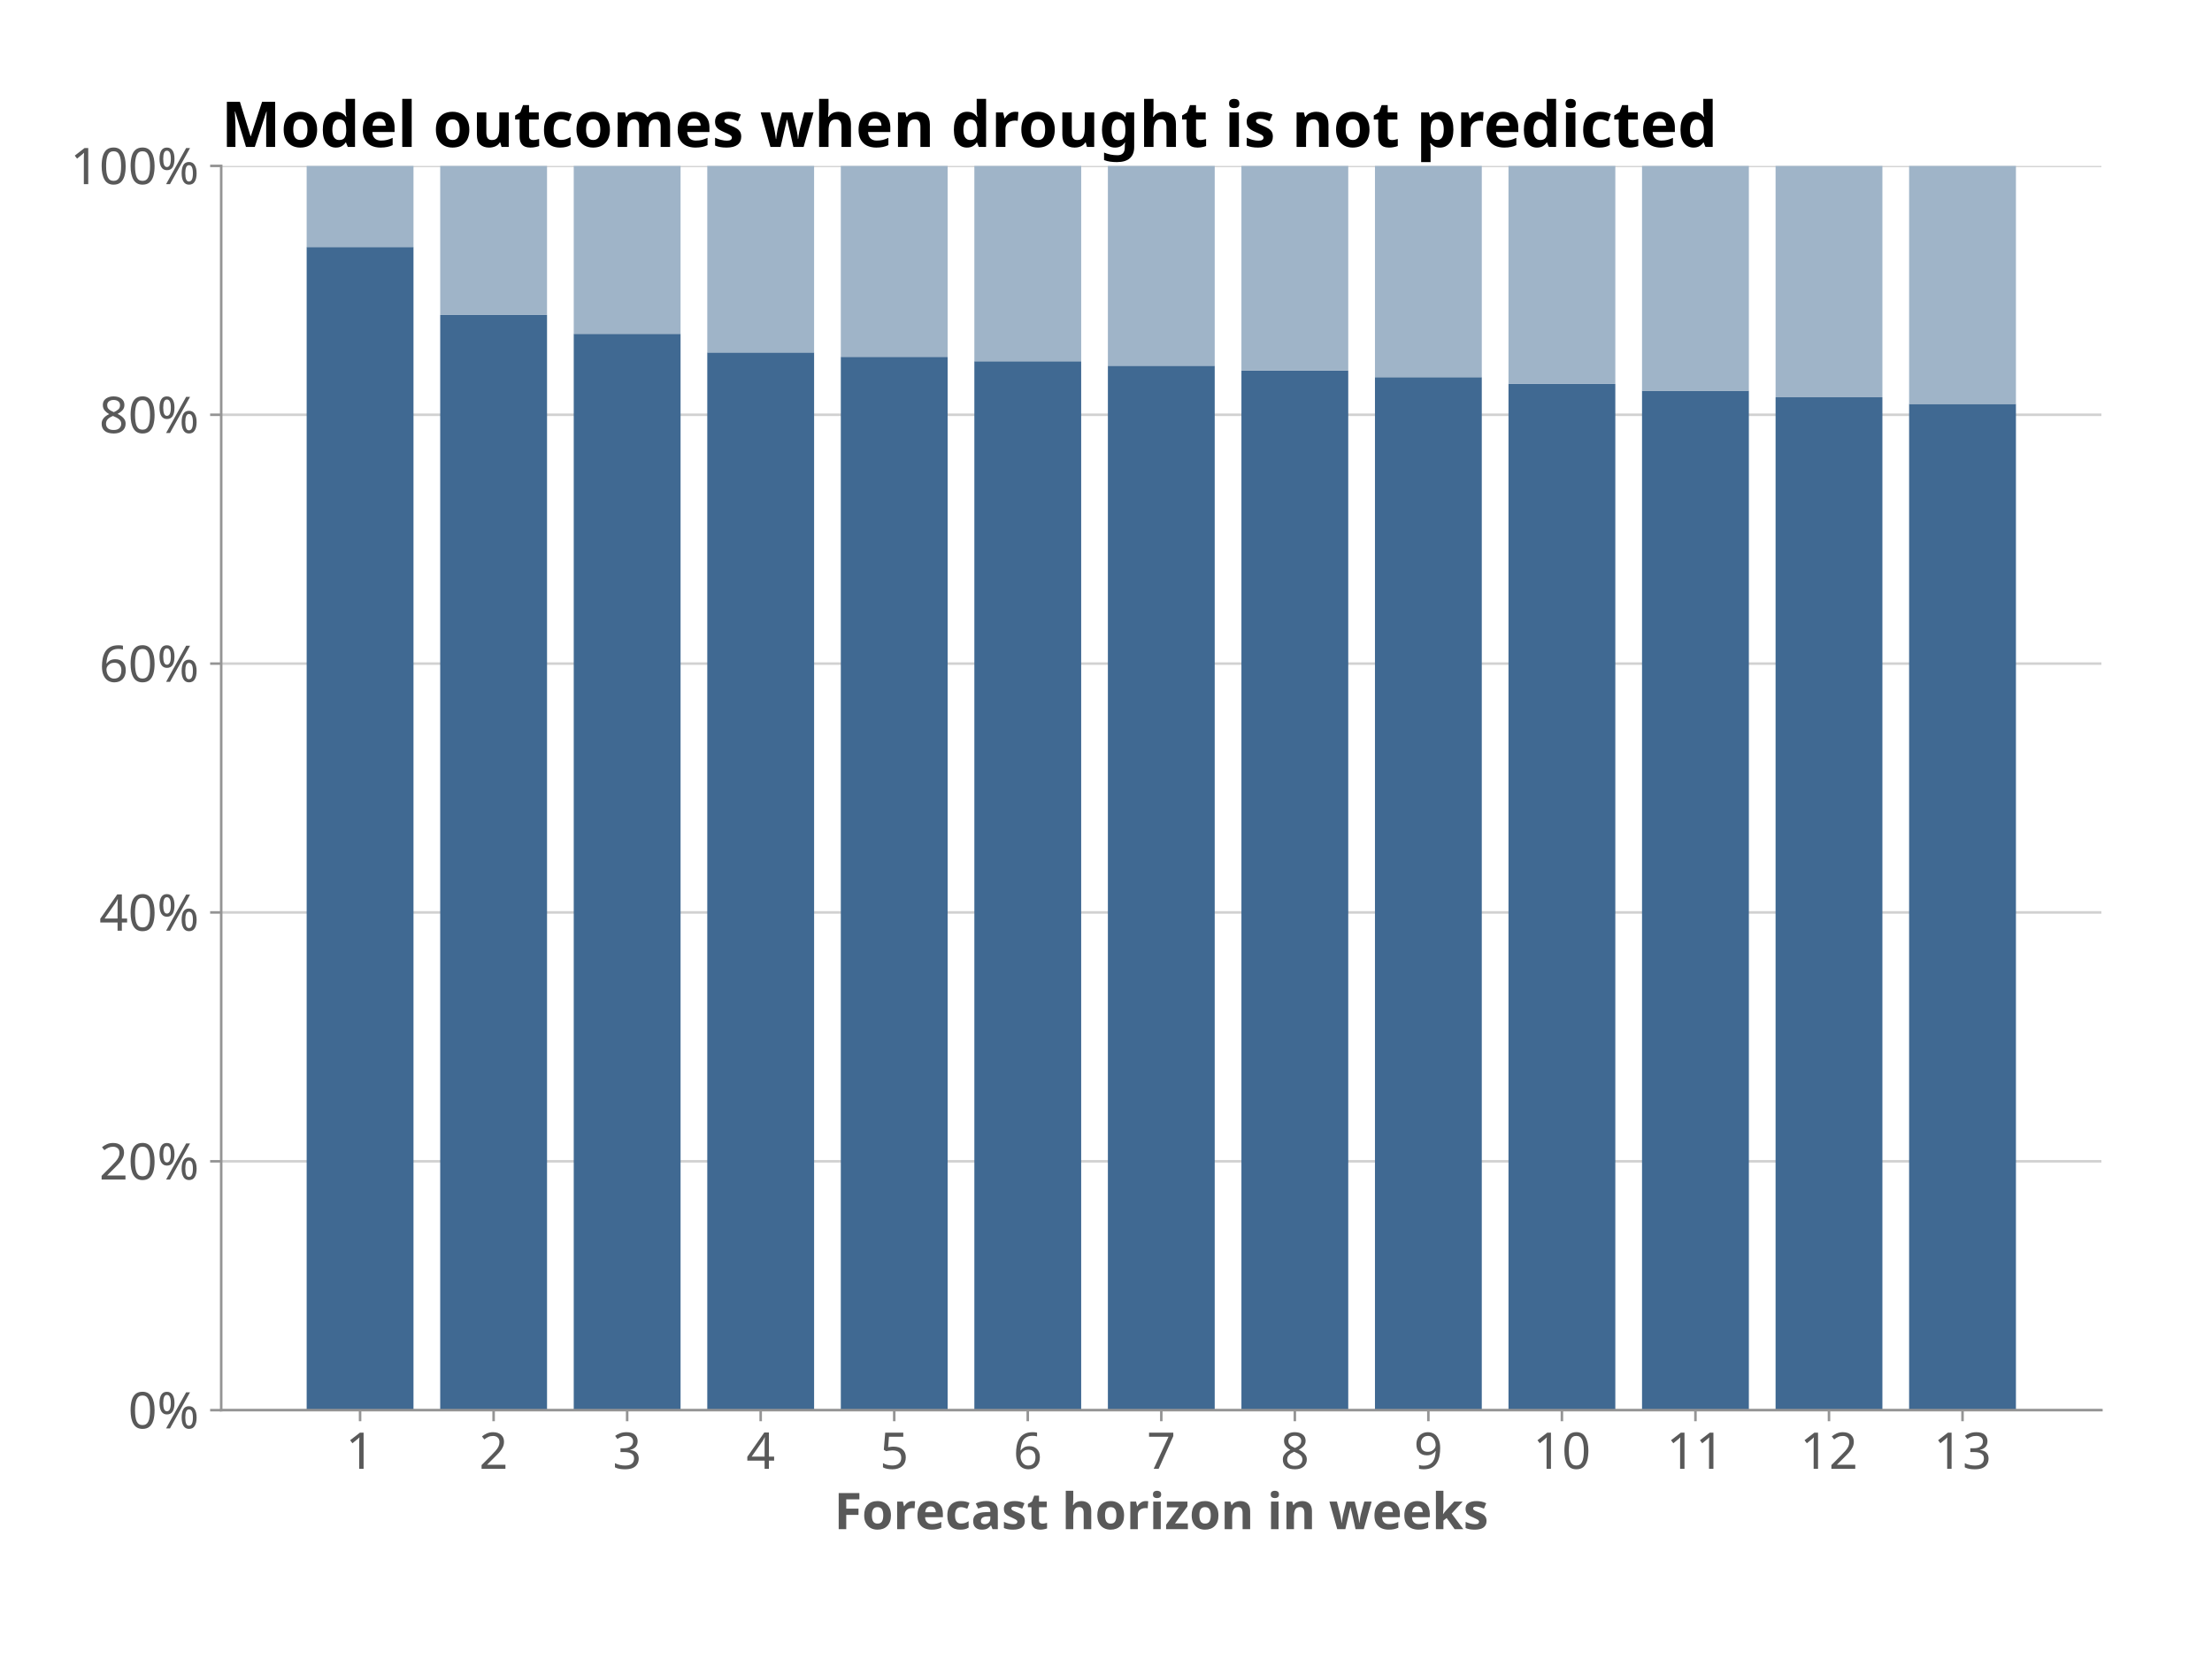
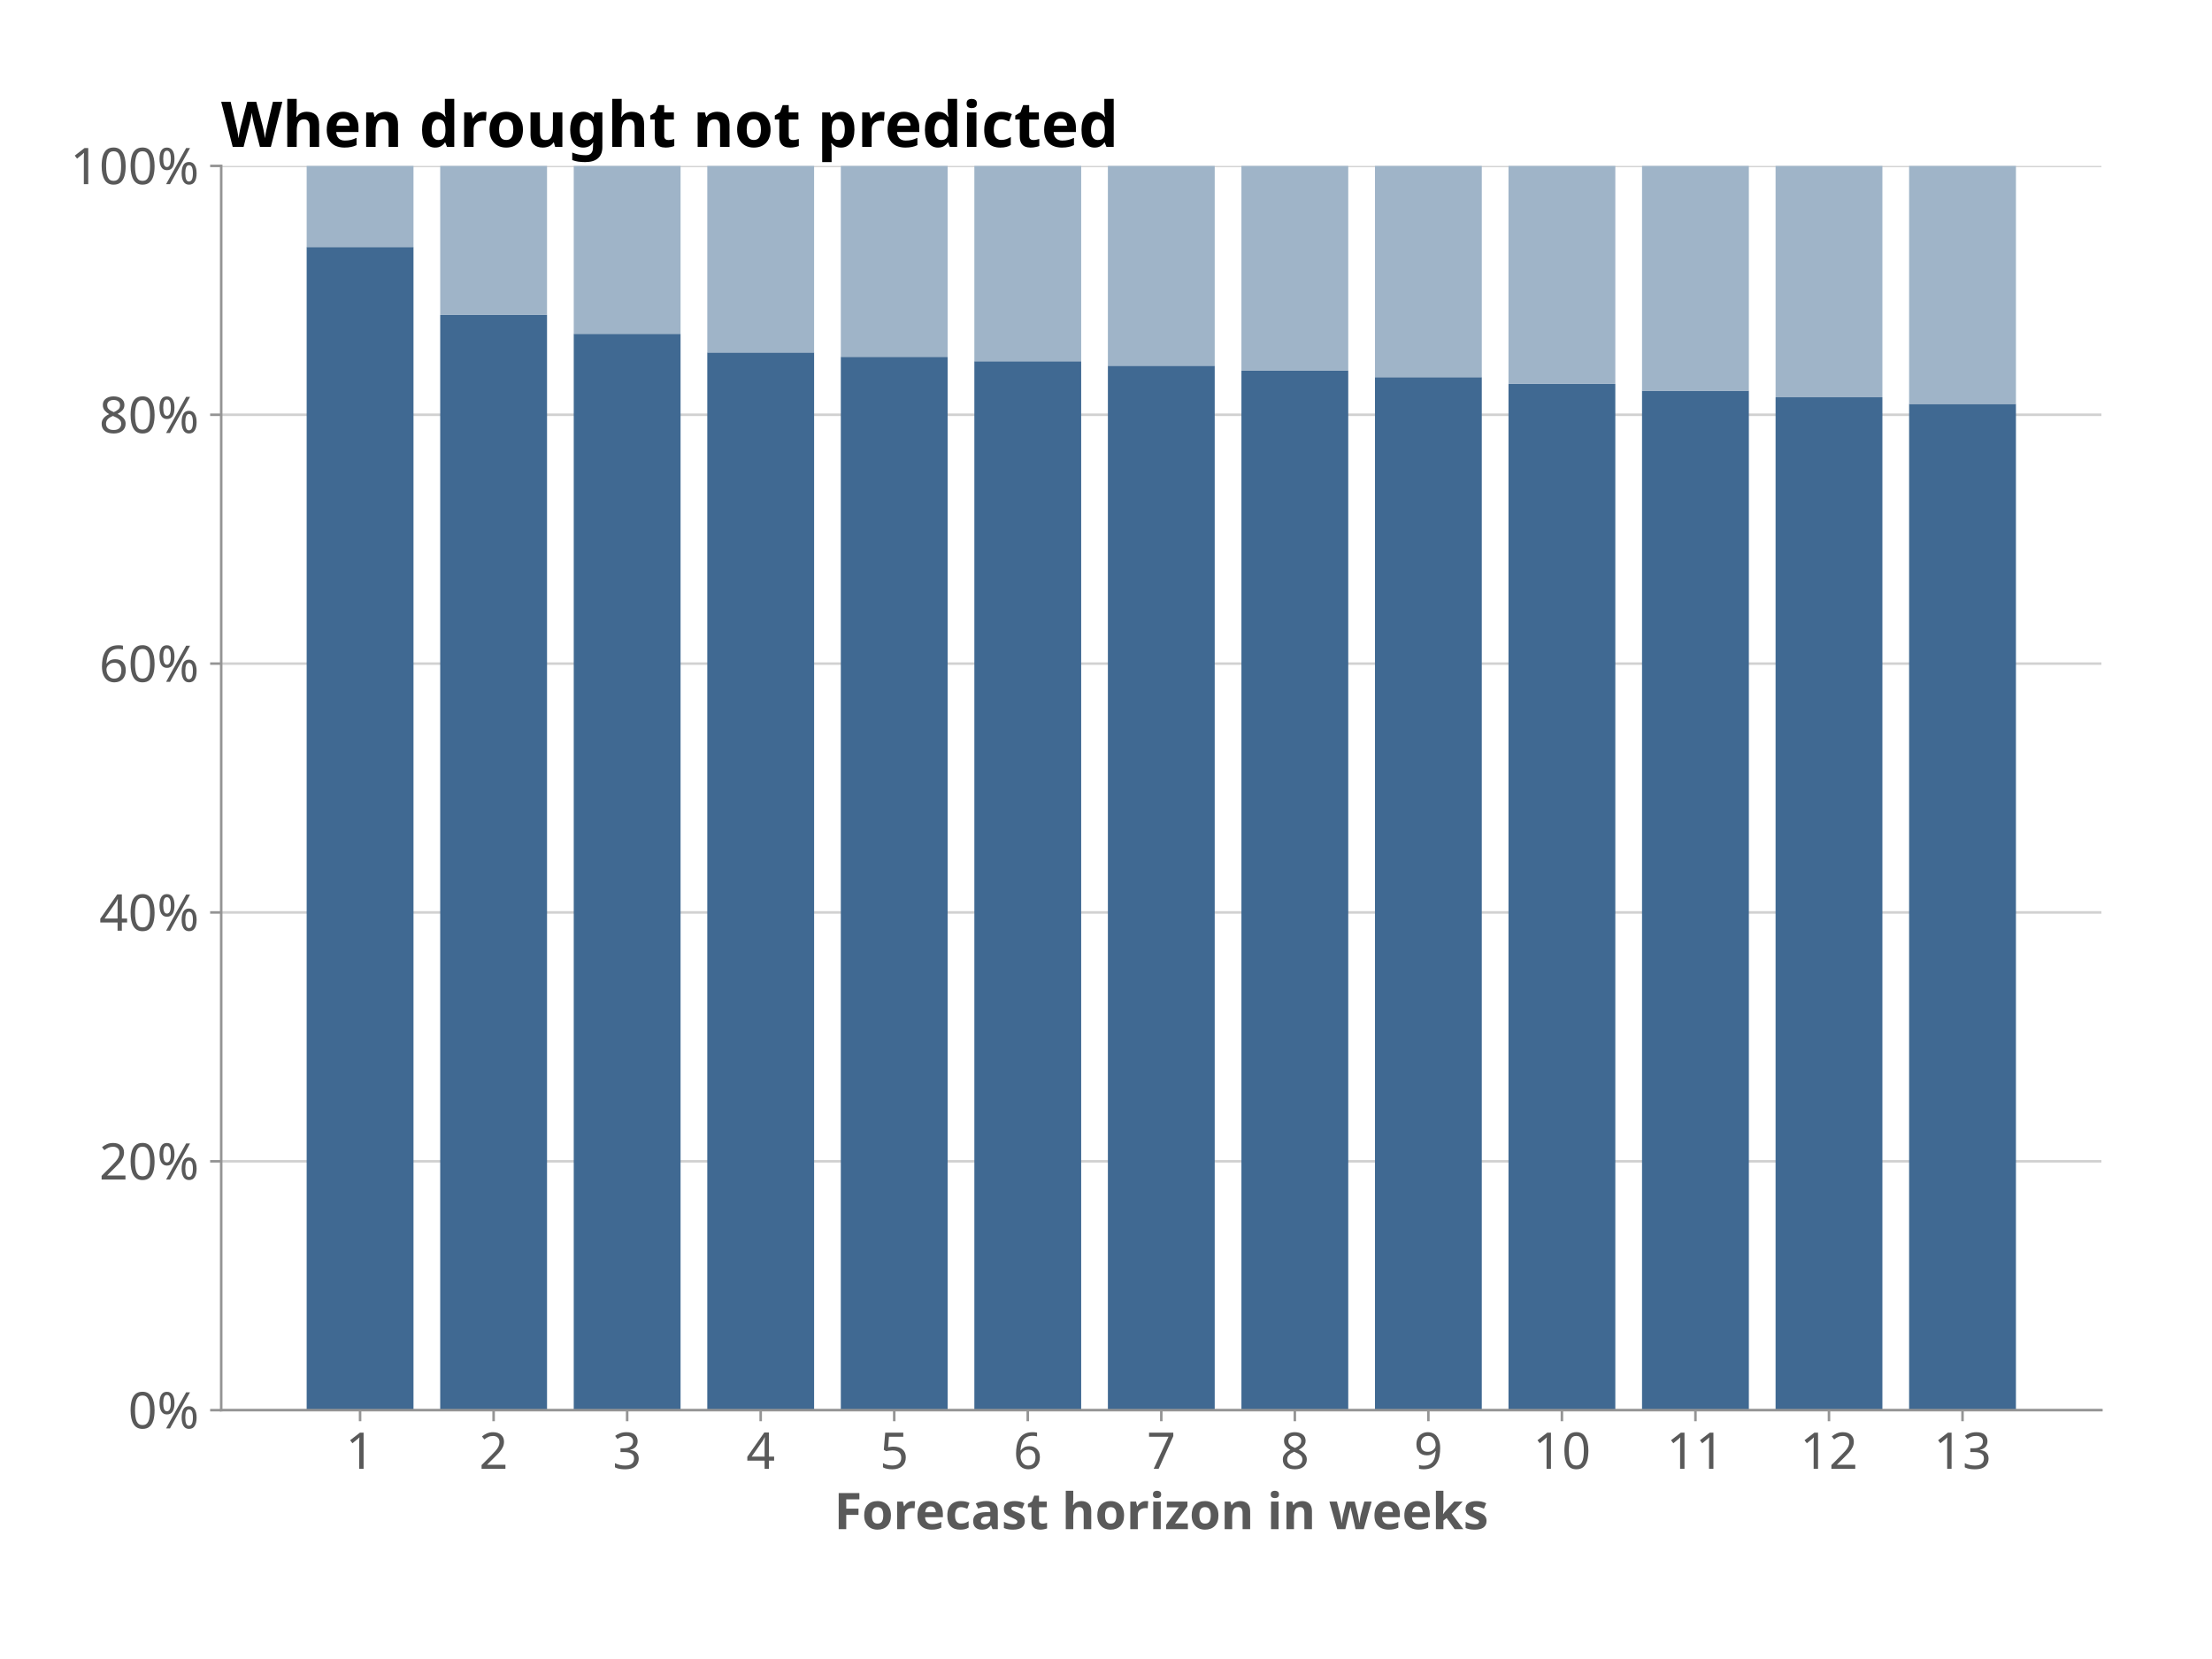
<svg xmlns="http://www.w3.org/2000/svg" xmlns:xlink="http://www.w3.org/1999/xlink" width="699.84px" height="524.88px" viewBox="0 0 699.84 524.88" version="1.1">
  <defs>
    <style type="text/css">*{stroke-linejoin: round; stroke-linecap: butt}</style>
  </defs>
  <g id="figure-forecast_truefalse_summary-nd">
    <g id="patch_1">
      <path d="M 0 524.88  L 699.84 524.88  L 699.84 0  L 0 0  z " style="fill: #ffffff" />
    </g>
    <g id="axis-forecast_truefalse_summary-nd">
      <g id="patch_2">
        <path d="M 69.984 446.148  L 664.848 446.148  L 664.848 52.488  L 69.984 52.488  z " style="fill: #ffffff" />
      </g>
      <g id="matplotlib.axis_1">
        <g id="xtick_1">
          <g id="line2d_1">
            <defs>
-               <path id="m42c494794a" d="M 0 0  L 0 3.5  " style="stroke: #949494; stroke-width: 0.8" />
+               <path id="m4e2ebaeffa" d="M 0 0  L 0 3.5  " style="stroke: #949494; stroke-width: 0.8" />
            </defs>
            <g>
-               <use xlink:href="#m42c494794a" x="113.923" y="446.148" style="fill: #949494; stroke: #949494; stroke-width: 0.8" />
+               <use xlink:href="#m4e2ebaeffa" x="113.923" y="446.148" style="fill: #949494; stroke: #949494; stroke-width: 0.8" />
            </g>
          </g>
          <g id="text_1">
            <text style="font-weight: 300; font-size: 16px; font-family: 'Source Sans 3', sans-serif; text-anchor: middle; fill: #595959" x="113.923" y="464.7" transform="rotate(-0 113.9228 464.7005)">1</text>
          </g>
        </g>
        <g id="xtick_2">
          <g id="line2d_2">
            <g>
-               <use xlink:href="#m42c494794a" x="156.172" y="446.148" style="fill: #949494; stroke: #949494; stroke-width: 0.8" />
+               <use xlink:href="#m4e2ebaeffa" x="156.172" y="446.148" style="fill: #949494; stroke: #949494; stroke-width: 0.8" />
            </g>
          </g>
          <g id="text_2">
            <text style="font-weight: 300; font-size: 16px; font-family: 'Source Sans 3', sans-serif; text-anchor: middle; fill: #595959" x="156.172" y="464.7" transform="rotate(-0 156.1717 464.7005)">2</text>
          </g>
        </g>
        <g id="xtick_3">
          <g id="line2d_3">
            <g>
-               <use xlink:href="#m42c494794a" x="198.421" y="446.148" style="fill: #949494; stroke: #949494; stroke-width: 0.8" />
+               <use xlink:href="#m4e2ebaeffa" x="198.421" y="446.148" style="fill: #949494; stroke: #949494; stroke-width: 0.8" />
            </g>
          </g>
          <g id="text_3">
            <text style="font-weight: 300; font-size: 16px; font-family: 'Source Sans 3', sans-serif; text-anchor: middle; fill: #595959" x="198.421" y="464.7" transform="rotate(-0 198.4205 464.7005)">3</text>
          </g>
        </g>
        <g id="xtick_4">
          <g id="line2d_4">
            <g>
-               <use xlink:href="#m42c494794a" x="240.669" y="446.148" style="fill: #949494; stroke: #949494; stroke-width: 0.8" />
+               <use xlink:href="#m4e2ebaeffa" x="240.669" y="446.148" style="fill: #949494; stroke: #949494; stroke-width: 0.8" />
            </g>
          </g>
          <g id="text_4">
            <text style="font-weight: 300; font-size: 16px; font-family: 'Source Sans 3', sans-serif; text-anchor: middle; fill: #595959" x="240.669" y="464.7" transform="rotate(-0 240.6694 464.7005)">4</text>
          </g>
        </g>
        <g id="xtick_5">
          <g id="line2d_5">
            <g>
-               <use xlink:href="#m42c494794a" x="282.918" y="446.148" style="fill: #949494; stroke: #949494; stroke-width: 0.8" />
+               <use xlink:href="#m4e2ebaeffa" x="282.918" y="446.148" style="fill: #949494; stroke: #949494; stroke-width: 0.8" />
            </g>
          </g>
          <g id="text_5">
            <text style="font-weight: 300; font-size: 16px; font-family: 'Source Sans 3', sans-serif; text-anchor: middle; fill: #595959" x="282.918" y="464.7" transform="rotate(-0 282.9183 464.7005)">5</text>
          </g>
        </g>
        <g id="xtick_6">
          <g id="line2d_6">
            <g>
-               <use xlink:href="#m42c494794a" x="325.167" y="446.148" style="fill: #949494; stroke: #949494; stroke-width: 0.8" />
+               <use xlink:href="#m4e2ebaeffa" x="325.167" y="446.148" style="fill: #949494; stroke: #949494; stroke-width: 0.8" />
            </g>
          </g>
          <g id="text_6">
            <text style="font-weight: 300; font-size: 16px; font-family: 'Source Sans 3', sans-serif; text-anchor: middle; fill: #595959" x="325.167" y="464.7" transform="rotate(-0 325.1671 464.7005)">6</text>
          </g>
        </g>
        <g id="xtick_7">
          <g id="line2d_7">
            <g>
-               <use xlink:href="#m42c494794a" x="367.416" y="446.148" style="fill: #949494; stroke: #949494; stroke-width: 0.8" />
+               <use xlink:href="#m4e2ebaeffa" x="367.416" y="446.148" style="fill: #949494; stroke: #949494; stroke-width: 0.8" />
            </g>
          </g>
          <g id="text_7">
            <text style="font-weight: 300; font-size: 16px; font-family: 'Source Sans 3', sans-serif; text-anchor: middle; fill: #595959" x="367.416" y="464.7" transform="rotate(-0 367.416 464.7005)">7</text>
          </g>
        </g>
        <g id="xtick_8">
          <g id="line2d_8">
            <g>
-               <use xlink:href="#m42c494794a" x="409.665" y="446.148" style="fill: #949494; stroke: #949494; stroke-width: 0.8" />
+               <use xlink:href="#m4e2ebaeffa" x="409.665" y="446.148" style="fill: #949494; stroke: #949494; stroke-width: 0.8" />
            </g>
          </g>
          <g id="text_8">
            <text style="font-weight: 300; font-size: 16px; font-family: 'Source Sans 3', sans-serif; text-anchor: middle; fill: #595959" x="409.665" y="464.7" transform="rotate(-0 409.6649 464.7005)">8</text>
          </g>
        </g>
        <g id="xtick_9">
          <g id="line2d_9">
            <g>
-               <use xlink:href="#m42c494794a" x="451.914" y="446.148" style="fill: #949494; stroke: #949494; stroke-width: 0.8" />
+               <use xlink:href="#m4e2ebaeffa" x="451.914" y="446.148" style="fill: #949494; stroke: #949494; stroke-width: 0.8" />
            </g>
          </g>
          <g id="text_9">
            <text style="font-weight: 300; font-size: 16px; font-family: 'Source Sans 3', sans-serif; text-anchor: middle; fill: #595959" x="451.914" y="464.7" transform="rotate(-0 451.9137 464.7005)">9</text>
          </g>
        </g>
        <g id="xtick_10">
          <g id="line2d_10">
            <g>
-               <use xlink:href="#m42c494794a" x="494.163" y="446.148" style="fill: #949494; stroke: #949494; stroke-width: 0.8" />
+               <use xlink:href="#m4e2ebaeffa" x="494.163" y="446.148" style="fill: #949494; stroke: #949494; stroke-width: 0.8" />
            </g>
          </g>
          <g id="text_10">
            <text style="font-weight: 300; font-size: 16px; font-family: 'Source Sans 3', sans-serif; text-anchor: middle; fill: #595959" x="494.163" y="464.7" transform="rotate(-0 494.1626 464.7005)">10</text>
          </g>
        </g>
        <g id="xtick_11">
          <g id="line2d_11">
            <g>
-               <use xlink:href="#m42c494794a" x="536.411" y="446.148" style="fill: #949494; stroke: #949494; stroke-width: 0.8" />
+               <use xlink:href="#m4e2ebaeffa" x="536.411" y="446.148" style="fill: #949494; stroke: #949494; stroke-width: 0.8" />
            </g>
          </g>
          <g id="text_11">
            <text style="font-weight: 300; font-size: 16px; font-family: 'Source Sans 3', sans-serif; text-anchor: middle; fill: #595959" x="536.411" y="464.7" transform="rotate(-0 536.4115 464.7005)">11</text>
          </g>
        </g>
        <g id="xtick_12">
          <g id="line2d_12">
            <g>
-               <use xlink:href="#m42c494794a" x="578.66" y="446.148" style="fill: #949494; stroke: #949494; stroke-width: 0.8" />
+               <use xlink:href="#m4e2ebaeffa" x="578.66" y="446.148" style="fill: #949494; stroke: #949494; stroke-width: 0.8" />
            </g>
          </g>
          <g id="text_12">
            <text style="font-weight: 300; font-size: 16px; font-family: 'Source Sans 3', sans-serif; text-anchor: middle; fill: #595959" x="578.66" y="464.7" transform="rotate(-0 578.6603 464.7005)">12</text>
          </g>
        </g>
        <g id="xtick_13">
          <g id="line2d_13">
            <g>
-               <use xlink:href="#m42c494794a" x="620.909" y="446.148" style="fill: #949494; stroke: #949494; stroke-width: 0.8" />
+               <use xlink:href="#m4e2ebaeffa" x="620.909" y="446.148" style="fill: #949494; stroke: #949494; stroke-width: 0.8" />
            </g>
          </g>
          <g id="text_13">
            <text style="font-weight: 300; font-size: 16px; font-family: 'Source Sans 3', sans-serif; text-anchor: middle; fill: #595959" x="620.909" y="464.7" transform="rotate(-0 620.9092 464.7005)">13</text>
          </g>
        </g>
        <g id="text_14">
          <text style="font-weight: 600; font-size: 16px; font-family: 'Source Sans 3', sans-serif; text-anchor: middle; fill: #595959" x="367.416" y="483.805" transform="rotate(-0 367.416 483.8055)">Forecast horizon in weeks</text>
        </g>
      </g>
      <g id="matplotlib.axis_2">
        <g id="ytick_1">
          <g id="line2d_14">
-             <path d="M 69.984 446.148  L 664.848 446.148  " clip-path="url(#peea3114c9f)" style="fill: none; stroke: #d1d1d1; stroke-width: 0.8; stroke-linecap: square" />
+             <path d="M 69.984 446.148  L 664.848 446.148  " clip-path="url(#p85898b7e0b)" style="fill: none; stroke: #d1d1d1; stroke-width: 0.8; stroke-linecap: square" />
          </g>
          <g id="line2d_15">
            <defs>
-               <path id="md3a5908fbd" d="M 0 0  L -3.5 0  " style="stroke: #949494; stroke-width: 0.8" />
+               <path id="me5e21bb74c" d="M 0 0  L -3.5 0  " style="stroke: #949494; stroke-width: 0.8" />
            </defs>
            <g>
-               <use xlink:href="#md3a5908fbd" x="69.984" y="446.148" style="fill: #949494; stroke: #949494; stroke-width: 0.8" />
+               <use xlink:href="#me5e21bb74c" x="69.984" y="446.148" style="fill: #949494; stroke: #949494; stroke-width: 0.8" />
            </g>
          </g>
          <g id="text_15">
            <text style="font-weight: 300; font-size: 16px; font-family: 'Source Sans 3', sans-serif; text-anchor: end; fill: #595959" x="62.984" y="451.924" transform="rotate(-0 62.984 451.9242)">0%</text>
          </g>
        </g>
        <g id="ytick_2">
          <g id="line2d_16">
-             <path d="M 69.984 367.416  L 664.848 367.416  " clip-path="url(#peea3114c9f)" style="fill: none; stroke: #d1d1d1; stroke-width: 0.8; stroke-linecap: square" />
+             <path d="M 69.984 367.416  L 664.848 367.416  " clip-path="url(#p85898b7e0b)" style="fill: none; stroke: #d1d1d1; stroke-width: 0.8; stroke-linecap: square" />
          </g>
          <g id="line2d_17">
            <g>
-               <use xlink:href="#md3a5908fbd" x="69.984" y="367.416" style="fill: #949494; stroke: #949494; stroke-width: 0.8" />
+               <use xlink:href="#me5e21bb74c" x="69.984" y="367.416" style="fill: #949494; stroke: #949494; stroke-width: 0.8" />
            </g>
          </g>
          <g id="text_16">
            <text style="font-weight: 300; font-size: 16px; font-family: 'Source Sans 3', sans-serif; text-anchor: end; fill: #595959" x="62.984" y="373.192" transform="rotate(-0 62.984 373.1923)">20%</text>
          </g>
        </g>
        <g id="ytick_3">
          <g id="line2d_18">
-             <path d="M 69.984 288.684  L 664.848 288.684  " clip-path="url(#peea3114c9f)" style="fill: none; stroke: #d1d1d1; stroke-width: 0.8; stroke-linecap: square" />
+             <path d="M 69.984 288.684  L 664.848 288.684  " clip-path="url(#p85898b7e0b)" style="fill: none; stroke: #d1d1d1; stroke-width: 0.8; stroke-linecap: square" />
          </g>
          <g id="line2d_19">
            <g>
-               <use xlink:href="#md3a5908fbd" x="69.984" y="288.684" style="fill: #949494; stroke: #949494; stroke-width: 0.8" />
+               <use xlink:href="#me5e21bb74c" x="69.984" y="288.684" style="fill: #949494; stroke: #949494; stroke-width: 0.8" />
            </g>
          </g>
          <g id="text_17">
            <text style="font-weight: 300; font-size: 16px; font-family: 'Source Sans 3', sans-serif; text-anchor: end; fill: #595959" x="62.984" y="294.46" transform="rotate(-0 62.984 294.4602)">40%</text>
          </g>
        </g>
        <g id="ytick_4">
          <g id="line2d_20">
-             <path d="M 69.984 209.952  L 664.848 209.952  " clip-path="url(#peea3114c9f)" style="fill: none; stroke: #d1d1d1; stroke-width: 0.8; stroke-linecap: square" />
+             <path d="M 69.984 209.952  L 664.848 209.952  " clip-path="url(#p85898b7e0b)" style="fill: none; stroke: #d1d1d1; stroke-width: 0.8; stroke-linecap: square" />
          </g>
          <g id="line2d_21">
            <g>
-               <use xlink:href="#md3a5908fbd" x="69.984" y="209.952" style="fill: #949494; stroke: #949494; stroke-width: 0.8" />
+               <use xlink:href="#me5e21bb74c" x="69.984" y="209.952" style="fill: #949494; stroke: #949494; stroke-width: 0.8" />
            </g>
          </g>
          <g id="text_18">
            <text style="font-weight: 300; font-size: 16px; font-family: 'Source Sans 3', sans-serif; text-anchor: end; fill: #595959" x="62.984" y="215.728" transform="rotate(-0 62.984 215.7283)">60%</text>
          </g>
        </g>
        <g id="ytick_5">
          <g id="line2d_22">
-             <path d="M 69.984 131.22  L 664.848 131.22  " clip-path="url(#peea3114c9f)" style="fill: none; stroke: #d1d1d1; stroke-width: 0.8; stroke-linecap: square" />
+             <path d="M 69.984 131.22  L 664.848 131.22  " clip-path="url(#p85898b7e0b)" style="fill: none; stroke: #d1d1d1; stroke-width: 0.8; stroke-linecap: square" />
          </g>
          <g id="line2d_23">
            <g>
-               <use xlink:href="#md3a5908fbd" x="69.984" y="131.22" style="fill: #949494; stroke: #949494; stroke-width: 0.8" />
+               <use xlink:href="#me5e21bb74c" x="69.984" y="131.22" style="fill: #949494; stroke: #949494; stroke-width: 0.8" />
            </g>
          </g>
          <g id="text_19">
            <text style="font-weight: 300; font-size: 16px; font-family: 'Source Sans 3', sans-serif; text-anchor: end; fill: #595959" x="62.984" y="136.996" transform="rotate(-0 62.984 136.9963)">80%</text>
          </g>
        </g>
        <g id="ytick_6">
          <g id="line2d_24">
-             <path d="M 69.984 52.488  L 664.848 52.488  " clip-path="url(#peea3114c9f)" style="fill: none; stroke: #d1d1d1; stroke-width: 0.8; stroke-linecap: square" />
+             <path d="M 69.984 52.488  L 664.848 52.488  " clip-path="url(#p85898b7e0b)" style="fill: none; stroke: #d1d1d1; stroke-width: 0.8; stroke-linecap: square" />
          </g>
          <g id="line2d_25">
            <g>
-               <use xlink:href="#md3a5908fbd" x="69.984" y="52.488" style="fill: #949494; stroke: #949494; stroke-width: 0.8" />
+               <use xlink:href="#me5e21bb74c" x="69.984" y="52.488" style="fill: #949494; stroke: #949494; stroke-width: 0.8" />
            </g>
          </g>
          <g id="text_20">
            <text style="font-weight: 300; font-size: 16px; font-family: 'Source Sans 3', sans-serif; text-anchor: end; fill: #595959" x="62.984" y="58.264" transform="rotate(-0 62.984 58.26425)">100%</text>
          </g>
        </g>
      </g>
      <g id="FillBetweenPolyCollection_1">
-         <path d="M 97.023 446.148  L 97.023 78.151  L 130.822 78.151  L 130.822 446.148  L 130.822 446.148  L 97.023 446.148  z " clip-path="url(#peea3114c9f)" style="fill: #406992" />
+         <path d="M 97.023 446.148  L 97.023 78.151  L 130.822 78.151  L 130.822 446.148  L 130.822 446.148  L 97.023 446.148  z " clip-path="url(#p85898b7e0b)" style="fill: #406992" />
      </g>
      <g id="FillBetweenPolyCollection_2">
-         <path d="M 97.023 52.488  L 97.023 78.151  L 130.822 78.151  L 130.822 52.488  L 130.822 52.488  L 97.023 52.488  z " clip-path="url(#peea3114c9f)" style="fill: #9fb4c8" />
+         <path d="M 97.023 52.488  L 97.023 78.151  L 130.822 78.151  L 130.822 52.488  L 130.822 52.488  L 97.023 52.488  z " clip-path="url(#p85898b7e0b)" style="fill: #9fb4c8" />
      </g>
      <g id="FillBetweenPolyCollection_3">
-         <path d="M 139.272 446.148  L 139.272 99.641  L 173.071 99.641  L 173.071 446.148  L 173.071 446.148  L 139.272 446.148  z " clip-path="url(#peea3114c9f)" style="fill: #406992" />
+         <path d="M 139.272 446.148  L 139.272 99.641  L 173.071 99.641  L 173.071 446.148  L 173.071 446.148  L 139.272 446.148  z " clip-path="url(#p85898b7e0b)" style="fill: #406992" />
      </g>
      <g id="FillBetweenPolyCollection_4">
-         <path d="M 139.272 52.488  L 139.272 99.641  L 173.071 99.641  L 173.071 52.488  L 173.071 52.488  L 139.272 52.488  z " clip-path="url(#peea3114c9f)" style="fill: #9fb4c8" />
+         <path d="M 139.272 52.488  L 139.272 99.641  L 173.071 99.641  L 173.071 52.488  L 173.071 52.488  L 139.272 52.488  z " clip-path="url(#p85898b7e0b)" style="fill: #9fb4c8" />
      </g>
      <g id="FillBetweenPolyCollection_5">
-         <path d="M 181.521 446.148  L 181.521 105.611  L 215.32 105.611  L 215.32 446.148  L 215.32 446.148  L 181.521 446.148  z " clip-path="url(#peea3114c9f)" style="fill: #406992" />
+         <path d="M 181.521 446.148  L 181.521 105.611  L 215.32 105.611  L 215.32 446.148  L 215.32 446.148  L 181.521 446.148  z " clip-path="url(#p85898b7e0b)" style="fill: #406992" />
      </g>
      <g id="FillBetweenPolyCollection_6">
-         <path d="M 181.521 52.488  L 181.521 105.611  L 215.32 105.611  L 215.32 52.488  L 215.32 52.488  L 181.521 52.488  z " clip-path="url(#peea3114c9f)" style="fill: #9fb4c8" />
+         <path d="M 181.521 52.488  L 181.521 105.611  L 215.32 105.611  L 215.32 52.488  L 215.32 52.488  L 181.521 52.488  z " clip-path="url(#p85898b7e0b)" style="fill: #9fb4c8" />
      </g>
      <g id="FillBetweenPolyCollection_7">
-         <path d="M 223.77 446.148  L 223.77 111.509  L 257.569 111.509  L 257.569 446.148  L 257.569 446.148  L 223.77 446.148  z " clip-path="url(#peea3114c9f)" style="fill: #406992" />
+         <path d="M 223.77 446.148  L 223.77 111.509  L 257.569 111.509  L 257.569 446.148  L 257.569 446.148  L 223.77 446.148  z " clip-path="url(#p85898b7e0b)" style="fill: #406992" />
      </g>
      <g id="FillBetweenPolyCollection_8">
-         <path d="M 223.77 52.488  L 223.77 111.509  L 257.569 111.509  L 257.569 52.488  L 257.569 52.488  L 223.77 52.488  z " clip-path="url(#peea3114c9f)" style="fill: #9fb4c8" />
+         <path d="M 223.77 52.488  L 223.77 111.509  L 257.569 111.509  L 257.569 52.488  L 257.569 52.488  L 223.77 52.488  z " clip-path="url(#p85898b7e0b)" style="fill: #9fb4c8" />
      </g>
      <g id="FillBetweenPolyCollection_9">
-         <path d="M 266.019 446.148  L 266.019 112.881  L 299.818 112.881  L 299.818 446.148  L 299.818 446.148  L 266.019 446.148  z " clip-path="url(#peea3114c9f)" style="fill: #406992" />
+         <path d="M 266.019 446.148  L 266.019 112.881  L 299.818 112.881  L 299.818 446.148  L 299.818 446.148  L 266.019 446.148  z " clip-path="url(#p85898b7e0b)" style="fill: #406992" />
      </g>
      <g id="FillBetweenPolyCollection_10">
-         <path d="M 266.019 52.488  L 266.019 112.881  L 299.818 112.881  L 299.818 52.488  L 299.818 52.488  L 266.019 52.488  z " clip-path="url(#peea3114c9f)" style="fill: #9fb4c8" />
+         <path d="M 266.019 52.488  L 266.019 112.881  L 299.818 112.881  L 299.818 52.488  L 299.818 52.488  L 266.019 52.488  z " clip-path="url(#p85898b7e0b)" style="fill: #9fb4c8" />
      </g>
      <g id="FillBetweenPolyCollection_11">
-         <path d="M 308.268 446.148  L 308.268 114.282  L 342.067 114.282  L 342.067 446.148  L 342.067 446.148  L 308.268 446.148  z " clip-path="url(#peea3114c9f)" style="fill: #406992" />
+         <path d="M 308.268 446.148  L 308.268 114.282  L 342.067 114.282  L 342.067 446.148  L 342.067 446.148  L 308.268 446.148  z " clip-path="url(#p85898b7e0b)" style="fill: #406992" />
      </g>
      <g id="FillBetweenPolyCollection_12">
-         <path d="M 308.268 52.488  L 308.268 114.282  L 342.067 114.282  L 342.067 52.488  L 342.067 52.488  L 308.268 52.488  z " clip-path="url(#peea3114c9f)" style="fill: #9fb4c8" />
+         <path d="M 308.268 52.488  L 308.268 114.282  L 342.067 114.282  L 342.067 52.488  L 342.067 52.488  L 308.268 52.488  z " clip-path="url(#p85898b7e0b)" style="fill: #9fb4c8" />
      </g>
      <g id="FillBetweenPolyCollection_13">
-         <path d="M 350.516 446.148  L 350.516 115.712  L 384.316 115.712  L 384.316 446.148  L 384.316 446.148  L 350.516 446.148  z " clip-path="url(#peea3114c9f)" style="fill: #406992" />
+         <path d="M 350.516 446.148  L 350.516 115.712  L 384.316 115.712  L 384.316 446.148  L 384.316 446.148  L 350.516 446.148  z " clip-path="url(#p85898b7e0b)" style="fill: #406992" />
      </g>
      <g id="FillBetweenPolyCollection_14">
-         <path d="M 350.516 52.488  L 350.516 115.712  L 384.316 115.712  L 384.316 52.488  L 384.316 52.488  L 350.516 52.488  z " clip-path="url(#peea3114c9f)" style="fill: #9fb4c8" />
+         <path d="M 350.516 52.488  L 350.516 115.712  L 384.316 115.712  L 384.316 52.488  L 384.316 52.488  L 350.516 52.488  z " clip-path="url(#p85898b7e0b)" style="fill: #9fb4c8" />
      </g>
      <g id="FillBetweenPolyCollection_15">
-         <path d="M 392.765 446.148  L 392.765 117.173  L 426.564 117.173  L 426.564 446.148  L 426.564 446.148  L 392.765 446.148  z " clip-path="url(#peea3114c9f)" style="fill: #406992" />
+         <path d="M 392.765 446.148  L 392.765 117.173  L 426.564 117.173  L 426.564 446.148  L 426.564 446.148  L 392.765 446.148  z " clip-path="url(#p85898b7e0b)" style="fill: #406992" />
      </g>
      <g id="FillBetweenPolyCollection_16">
-         <path d="M 392.765 52.488  L 392.765 117.173  L 426.564 117.173  L 426.564 52.488  L 426.564 52.488  L 392.765 52.488  z " clip-path="url(#peea3114c9f)" style="fill: #9fb4c8" />
+         <path d="M 392.765 52.488  L 392.765 117.173  L 426.564 117.173  L 426.564 52.488  L 426.564 52.488  L 392.765 52.488  z " clip-path="url(#p85898b7e0b)" style="fill: #9fb4c8" />
      </g>
      <g id="FillBetweenPolyCollection_17">
-         <path d="M 435.014 446.148  L 435.014 119.336  L 468.813 119.336  L 468.813 446.148  L 468.813 446.148  L 435.014 446.148  z " clip-path="url(#peea3114c9f)" style="fill: #406992" />
+         <path d="M 435.014 446.148  L 435.014 119.336  L 468.813 119.336  L 468.813 446.148  L 468.813 446.148  L 435.014 446.148  z " clip-path="url(#p85898b7e0b)" style="fill: #406992" />
      </g>
      <g id="FillBetweenPolyCollection_18">
-         <path d="M 435.014 52.488  L 435.014 119.336  L 468.813 119.336  L 468.813 52.488  L 468.813 52.488  L 435.014 52.488  z " clip-path="url(#peea3114c9f)" style="fill: #9fb4c8" />
+         <path d="M 435.014 52.488  L 435.014 119.336  L 468.813 119.336  L 468.813 52.488  L 468.813 52.488  L 435.014 52.488  z " clip-path="url(#p85898b7e0b)" style="fill: #9fb4c8" />
      </g>
      <g id="FillBetweenPolyCollection_19">
-         <path d="M 477.263 446.148  L 477.263 121.478  L 511.062 121.478  L 511.062 446.148  L 511.062 446.148  L 477.263 446.148  z " clip-path="url(#peea3114c9f)" style="fill: #406992" />
+         <path d="M 477.263 446.148  L 477.263 121.478  L 511.062 121.478  L 511.062 446.148  L 511.062 446.148  L 477.263 446.148  z " clip-path="url(#p85898b7e0b)" style="fill: #406992" />
      </g>
      <g id="FillBetweenPolyCollection_20">
-         <path d="M 477.263 52.488  L 477.263 121.478  L 511.062 121.478  L 511.062 52.488  L 511.062 52.488  L 477.263 52.488  z " clip-path="url(#peea3114c9f)" style="fill: #9fb4c8" />
+         <path d="M 477.263 52.488  L 477.263 121.478  L 511.062 121.478  L 511.062 52.488  L 511.062 52.488  L 477.263 52.488  z " clip-path="url(#p85898b7e0b)" style="fill: #9fb4c8" />
      </g>
      <g id="FillBetweenPolyCollection_21">
-         <path d="M 519.512 446.148  L 519.512 123.598  L 553.311 123.598  L 553.311 446.148  L 553.311 446.148  L 519.512 446.148  z " clip-path="url(#peea3114c9f)" style="fill: #406992" />
+         <path d="M 519.512 446.148  L 519.512 123.598  L 553.311 123.598  L 553.311 446.148  L 553.311 446.148  L 519.512 446.148  z " clip-path="url(#p85898b7e0b)" style="fill: #406992" />
      </g>
      <g id="FillBetweenPolyCollection_22">
-         <path d="M 519.512 52.488  L 519.512 123.598  L 553.311 123.598  L 553.311 52.488  L 553.311 52.488  L 519.512 52.488  z " clip-path="url(#peea3114c9f)" style="fill: #9fb4c8" />
+         <path d="M 519.512 52.488  L 519.512 123.598  L 553.311 123.598  L 553.311 52.488  L 553.311 52.488  L 519.512 52.488  z " clip-path="url(#p85898b7e0b)" style="fill: #9fb4c8" />
      </g>
      <g id="FillBetweenPolyCollection_23">
-         <path d="M 561.761 446.148  L 561.761 125.697  L 595.56 125.697  L 595.56 446.148  L 595.56 446.148  L 561.761 446.148  z " clip-path="url(#peea3114c9f)" style="fill: #406992" />
+         <path d="M 561.761 446.148  L 561.761 125.697  L 595.56 125.697  L 595.56 446.148  L 595.56 446.148  L 561.761 446.148  z " clip-path="url(#p85898b7e0b)" style="fill: #406992" />
      </g>
      <g id="FillBetweenPolyCollection_24">
-         <path d="M 561.761 52.488  L 561.761 125.697  L 595.56 125.697  L 595.56 52.488  L 595.56 52.488  L 561.761 52.488  z " clip-path="url(#peea3114c9f)" style="fill: #9fb4c8" />
+         <path d="M 561.761 52.488  L 561.761 125.697  L 595.56 125.697  L 595.56 52.488  L 595.56 52.488  L 561.761 52.488  z " clip-path="url(#p85898b7e0b)" style="fill: #9fb4c8" />
      </g>
      <g id="FillBetweenPolyCollection_25">
-         <path d="M 604.01 446.148  L 604.01 127.774  L 637.809 127.774  L 637.809 446.148  L 637.809 446.148  L 604.01 446.148  z " clip-path="url(#peea3114c9f)" style="fill: #406992" />
+         <path d="M 604.01 446.148  L 604.01 127.774  L 637.809 127.774  L 637.809 446.148  L 637.809 446.148  L 604.01 446.148  z " clip-path="url(#p85898b7e0b)" style="fill: #406992" />
      </g>
      <g id="FillBetweenPolyCollection_26">
-         <path d="M 604.01 52.488  L 604.01 127.774  L 637.809 127.774  L 637.809 52.488  L 637.809 52.488  L 604.01 52.488  z " clip-path="url(#peea3114c9f)" style="fill: #9fb4c8" />
+         <path d="M 604.01 52.488  L 604.01 127.774  L 637.809 127.774  L 637.809 52.488  L 637.809 52.488  L 604.01 52.488  z " clip-path="url(#p85898b7e0b)" style="fill: #9fb4c8" />
      </g>
      <g id="patch_3">
        <path d="M 69.984 446.148  L 69.984 52.488  " style="fill: none; stroke: #949494; stroke-width: 0.8; stroke-linejoin: miter; stroke-linecap: square" />
      </g>
      <g id="patch_4">
        <path d="M 69.984 446.148  L 664.848 446.148  " style="fill: none; stroke: #949494; stroke-width: 0.8; stroke-linejoin: miter; stroke-linecap: square" />
      </g>
      <g id="text_21">
-         <text style="font-weight: 800; font-size: 20px; font-family: 'Source Sans 3', sans-serif; text-anchor: start" x="69.984" y="46.488" transform="rotate(-0 69.984 46.488)">Model outcomes when drought is not predicted</text>
+         <text style="font-weight: 800; font-size: 20px; font-family: 'Source Sans 3', sans-serif; text-anchor: start" x="69.984" y="46.488" transform="rotate(-0 69.984 46.488)">When drought not predicted</text>
      </g>
    </g>
  </g>
  <defs>
-     <clipPath id="peea3114c9f">
+     <clipPath id="p85898b7e0b">
      <rect x="69.984" y="52.488" width="594.864" height="393.66" />
    </clipPath>
  </defs>
</svg>
